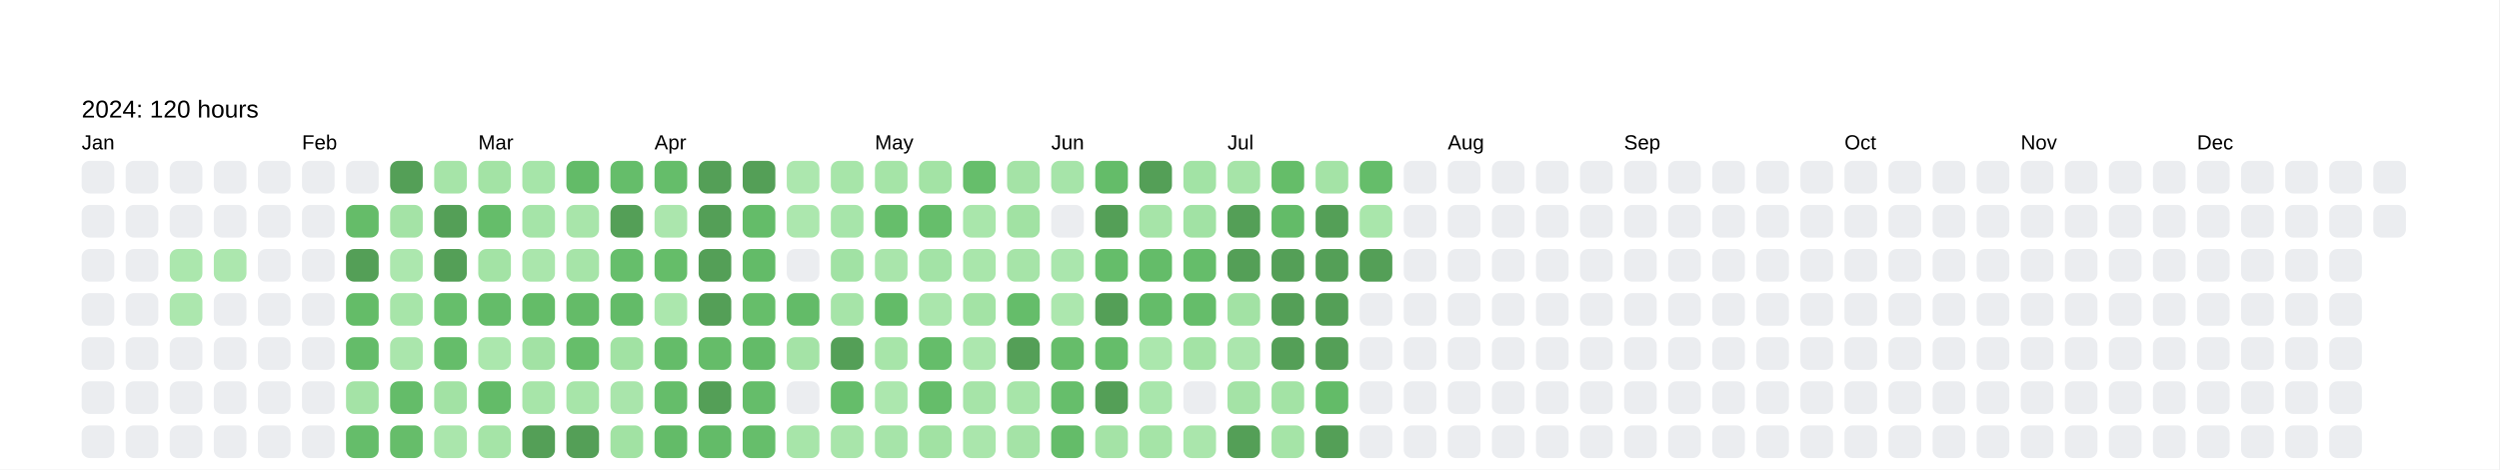
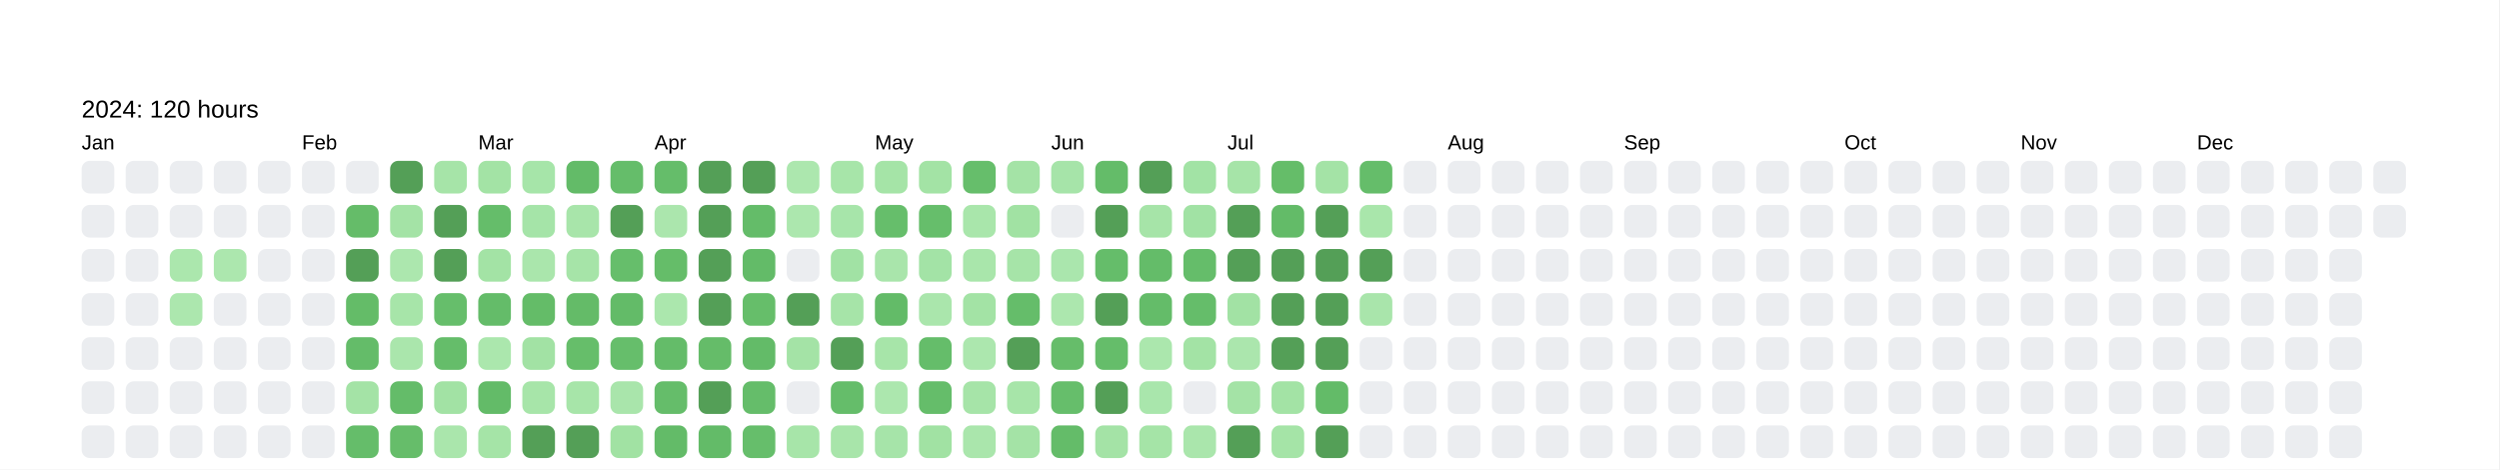
<svg xmlns="http://www.w3.org/2000/svg" baseProfile="full" height="57.5mm" version="1.1" viewBox="0,0,306.2,57.5" width="306.2mm">
  <defs />
  <rect fill="#FFFFFF" height="57.5" width="306.2" x="0" y="0" />
  <text fill="#000000" style="font-size:6px; font-family:Arial; font-weight:bold;" x="10" y="10" />
  <text fill="#000000" style="font-size:3px; font-family:Arial;" x="10" y="14.4">2024: 120 hours</text>
  <text fill="#000000" style="font-size:2.5px; font-family:Arial" x="10" y="18.3">Jan</text>
  <rect fill="#EBEDF0" height="4" rx="1" ry="1" width="4" x="10" y="19.7" />
  <rect fill="#EBEDF0" height="4" rx="1" ry="1" width="4" x="10" y="25.1" />
  <rect fill="#EBEDF0" height="4" rx="1" ry="1" width="4" x="10" y="30.5" />
  <rect fill="#EBEDF0" height="4" rx="1" ry="1" width="4" x="10" y="35.9" />
  <rect fill="#EBEDF0" height="4" rx="1" ry="1" width="4" x="10" y="41.3" />
  <rect fill="#EBEDF0" height="4" rx="1" ry="1" width="4" x="10" y="46.7" />
  <rect fill="#EBEDF0" height="4" rx="1" ry="1" width="4" x="10" y="52.1" />
  <rect fill="#EBEDF0" height="4" rx="1" ry="1" width="4" x="15.4" y="19.7" />
  <rect fill="#EBEDF0" height="4" rx="1" ry="1" width="4" x="15.4" y="25.1" />
  <rect fill="#EBEDF0" height="4" rx="1" ry="1" width="4" x="15.4" y="30.5" />
  <rect fill="#EBEDF0" height="4" rx="1" ry="1" width="4" x="15.4" y="35.9" />
  <rect fill="#EBEDF0" height="4" rx="1" ry="1" width="4" x="15.4" y="41.3" />
  <rect fill="#EBEDF0" height="4" rx="1" ry="1" width="4" x="15.4" y="46.7" />
  <rect fill="#EBEDF0" height="4" rx="1" ry="1" width="4" x="15.4" y="52.1" />
  <rect fill="#EBEDF0" height="4" rx="1" ry="1" width="4" x="20.8" y="19.7" />
  <rect fill="#EBEDF0" height="4" rx="1" ry="1" width="4" x="20.8" y="25.1" />
  <rect fill="#abe7ad" height="4" rx="1" ry="1" width="4" x="20.8" y="30.5" />
  <rect fill="#ace7ae" height="4" rx="1" ry="1" width="4" x="20.8" y="35.9" />
  <rect fill="#EBEDF0" height="4" rx="1" ry="1" width="4" x="20.8" y="41.3" />
  <rect fill="#EBEDF0" height="4" rx="1" ry="1" width="4" x="20.8" y="46.7" />
  <rect fill="#EBEDF0" height="4" rx="1" ry="1" width="4" x="20.8" y="52.1" />
  <rect fill="#EBEDF0" height="4" rx="1" ry="1" width="4" x="26.2" y="19.7" />
  <rect fill="#EBEDF0" height="4" rx="1" ry="1" width="4" x="26.2" y="25.1" />
  <rect fill="#ace7ae" height="4" rx="1" ry="1" width="4" x="26.2" y="30.5" />
  <rect fill="#EBEDF0" height="4" rx="1" ry="1" width="4" x="26.2" y="35.9" />
  <rect fill="#EBEDF0" height="4" rx="1" ry="1" width="4" x="26.2" y="41.3" />
  <rect fill="#EBEDF0" height="4" rx="1" ry="1" width="4" x="26.2" y="46.7" />
  <rect fill="#EBEDF0" height="4" rx="1" ry="1" width="4" x="26.2" y="52.1" />
  <rect fill="#EBEDF0" height="4" rx="1" ry="1" width="4" x="31.6" y="19.7" />
  <rect fill="#EBEDF0" height="4" rx="1" ry="1" width="4" x="31.6" y="25.1" />
  <rect fill="#EBEDF0" height="4" rx="1" ry="1" width="4" x="31.6" y="30.5" />
  <rect fill="#EBEDF0" height="4" rx="1" ry="1" width="4" x="31.6" y="35.9" />
  <rect fill="#EBEDF0" height="4" rx="1" ry="1" width="4" x="31.6" y="41.3" />
  <rect fill="#EBEDF0" height="4" rx="1" ry="1" width="4" x="31.6" y="46.7" />
  <rect fill="#EBEDF0" height="4" rx="1" ry="1" width="4" x="31.6" y="52.1" />
  <text fill="#000000" style="font-size:2.5px; font-family:Arial" x="37.0" y="18.3">Feb</text>
  <rect fill="#EBEDF0" height="4" rx="1" ry="1" width="4" x="37.0" y="19.7" />
  <rect fill="#EBEDF0" height="4" rx="1" ry="1" width="4" x="37.0" y="25.1" />
  <rect fill="#EBEDF0" height="4" rx="1" ry="1" width="4" x="37.0" y="30.5" />
  <rect fill="#EBEDF0" height="4" rx="1" ry="1" width="4" x="37.0" y="35.9" />
  <rect fill="#EBEDF0" height="4" rx="1" ry="1" width="4" x="37.0" y="41.3" />
  <rect fill="#EBEDF0" height="4" rx="1" ry="1" width="4" x="37.0" y="46.7" />
  <rect fill="#EBEDF0" height="4" rx="1" ry="1" width="4" x="37.0" y="52.1" />
  <rect fill="#EBEDF0" height="4" rx="1" ry="1" width="4" x="42.4" y="19.7" />
  <rect fill="#65bc69" height="4" rx="1" ry="1" width="4" x="42.4" y="25.1" />
  <rect fill="#549F57" height="4" rx="1" ry="1" width="4" x="42.4" y="30.5" />
  <rect fill="#64bc68" height="4" rx="1" ry="1" width="4" x="42.4" y="35.9" />
  <rect fill="#64bc69" height="4" rx="1" ry="1" width="4" x="42.4" y="41.3" />
  <rect fill="#a4e3a6" height="4" rx="1" ry="1" width="4" x="42.4" y="46.7" />
  <rect fill="#65bd6a" height="4" rx="1" ry="1" width="4" x="42.4" y="52.1" />
  <rect fill="#549F57" height="4" rx="1" ry="1" width="4" x="47.8" y="19.7" />
  <rect fill="#a4e3a6" height="4" rx="1" ry="1" width="4" x="47.8" y="25.1" />
  <rect fill="#ace7ae" height="4" rx="1" ry="1" width="4" x="47.8" y="30.5" />
  <rect fill="#a7e5a9" height="4" rx="1" ry="1" width="4" x="47.8" y="35.9" />
  <rect fill="#aae6ac" height="4" rx="1" ry="1" width="4" x="47.8" y="41.3" />
  <rect fill="#64bc69" height="4" rx="1" ry="1" width="4" x="47.8" y="46.7" />
  <rect fill="#66bd6a" height="4" rx="1" ry="1" width="4" x="47.8" y="52.1" />
  <rect fill="#a6e4a8" height="4" rx="1" ry="1" width="4" x="53.2" y="19.7" />
  <rect fill="#549F57" height="4" rx="1" ry="1" width="4" x="53.2" y="25.1" />
  <rect fill="#549F57" height="4" rx="1" ry="1" width="4" x="53.2" y="30.5" />
  <rect fill="#66be6b" height="4" rx="1" ry="1" width="4" x="53.2" y="35.9" />
  <rect fill="#65bd6a" height="4" rx="1" ry="1" width="4" x="53.2" y="41.3" />
  <rect fill="#a2e2a4" height="4" rx="1" ry="1" width="4" x="53.2" y="46.7" />
  <rect fill="#aae6ac" height="4" rx="1" ry="1" width="4" x="53.2" y="52.1" />
  <text fill="#000000" style="font-size:2.5px; font-family:Arial" x="58.6" y="18.3">Mar</text>
  <rect fill="#a3e3a5" height="4" rx="1" ry="1" width="4" x="58.6" y="19.7" />
  <rect fill="#65bd6a" height="4" rx="1" ry="1" width="4" x="58.6" y="25.1" />
  <rect fill="#a3e3a5" height="4" rx="1" ry="1" width="4" x="58.6" y="30.5" />
  <rect fill="#64bc69" height="4" rx="1" ry="1" width="4" x="58.6" y="35.9" />
  <rect fill="#abe7ad" height="4" rx="1" ry="1" width="4" x="58.6" y="41.3" />
  <rect fill="#63bb68" height="4" rx="1" ry="1" width="4" x="58.6" y="46.7" />
  <rect fill="#a5e4a7" height="4" rx="1" ry="1" width="4" x="58.6" y="52.1" />
  <rect fill="#a6e5a9" height="4" rx="1" ry="1" width="4" x="64" y="19.7" />
  <rect fill="#a5e4a8" height="4" rx="1" ry="1" width="4" x="64" y="25.1" />
  <rect fill="#aae6ac" height="4" rx="1" ry="1" width="4" x="64" y="30.5" />
  <rect fill="#64bc68" height="4" rx="1" ry="1" width="4" x="64" y="35.9" />
  <rect fill="#a2e2a4" height="4" rx="1" ry="1" width="4" x="64" y="41.3" />
  <rect fill="#a7e5a9" height="4" rx="1" ry="1" width="4" x="64" y="46.7" />
  <rect fill="#549F57" height="4" rx="1" ry="1" width="4" x="64" y="52.1" />
  <rect fill="#63bb68" height="4" rx="1" ry="1" width="4" x="69.4" y="19.7" />
  <rect fill="#a8e5aa" height="4" rx="1" ry="1" width="4" x="69.4" y="25.1" />
  <rect fill="#a6e4a8" height="4" rx="1" ry="1" width="4" x="69.4" y="30.5" />
  <rect fill="#64bb68" height="4" rx="1" ry="1" width="4" x="69.4" y="35.9" />
  <rect fill="#66be6a" height="4" rx="1" ry="1" width="4" x="69.4" y="41.3" />
  <rect fill="#a7e5a9" height="4" rx="1" ry="1" width="4" x="69.4" y="46.7" />
  <rect fill="#549F57" height="4" rx="1" ry="1" width="4" x="69.4" y="52.1" />
  <rect fill="#65bd6a" height="4" rx="1" ry="1" width="4" x="74.8" y="19.7" />
  <rect fill="#549F57" height="4" rx="1" ry="1" width="4" x="74.8" y="25.1" />
  <rect fill="#66be6b" height="4" rx="1" ry="1" width="4" x="74.8" y="30.5" />
  <rect fill="#63bb68" height="4" rx="1" ry="1" width="4" x="74.8" y="35.9" />
-   <rect fill="#a1e2a3" height="4" rx="1" ry="1" width="4" x="74.8" y="41.3" />
+   <rect fill="#66be6b" height="4" rx="1" ry="1" width="4" x="74.8" y="41.3" />
  <rect fill="#a9e5ab" height="4" rx="1" ry="1" width="4" x="74.8" y="46.7" />
  <rect fill="#a1e2a3" height="4" rx="1" ry="1" width="4" x="74.8" y="52.1" />
  <text fill="#000000" style="font-size:2.5px; font-family:Arial" x="80.2" y="18.3">Apr</text>
  <rect fill="#65bd6a" height="4" rx="1" ry="1" width="4" x="80.2" y="19.7" />
  <rect fill="#abe6ad" height="4" rx="1" ry="1" width="4" x="80.2" y="25.1" />
  <rect fill="#65bd69" height="4" rx="1" ry="1" width="4" x="80.2" y="30.5" />
  <rect fill="#abe7ad" height="4" rx="1" ry="1" width="4" x="80.2" y="35.9" />
  <rect fill="#64bc69" height="4" rx="1" ry="1" width="4" x="80.2" y="41.3" />
  <rect fill="#65bd6a" height="4" rx="1" ry="1" width="4" x="80.2" y="46.7" />
  <rect fill="#63bb68" height="4" rx="1" ry="1" width="4" x="80.2" y="52.1" />
  <rect fill="#549F57" height="4" rx="1" ry="1" width="4" x="85.6" y="19.7" />
  <rect fill="#549F57" height="4" rx="1" ry="1" width="4" x="85.6" y="25.1" />
  <rect fill="#549F57" height="4" rx="1" ry="1" width="4" x="85.6" y="30.5" />
  <rect fill="#549F57" height="4" rx="1" ry="1" width="4" x="85.6" y="35.9" />
  <rect fill="#65bc69" height="4" rx="1" ry="1" width="4" x="85.6" y="41.3" />
  <rect fill="#549F57" height="4" rx="1" ry="1" width="4" x="85.6" y="46.7" />
  <rect fill="#63bb68" height="4" rx="1" ry="1" width="4" x="85.6" y="52.1" />
  <rect fill="#549F57" height="4" rx="1" ry="1" width="4" x="91" y="19.7" />
  <rect fill="#64bc69" height="4" rx="1" ry="1" width="4" x="91" y="25.1" />
  <rect fill="#63bb68" height="4" rx="1" ry="1" width="4" x="91" y="30.5" />
  <rect fill="#66be6a" height="4" rx="1" ry="1" width="4" x="91" y="35.9" />
  <rect fill="#63bb68" height="4" rx="1" ry="1" width="4" x="91" y="41.3" />
  <rect fill="#65bd6a" height="4" rx="1" ry="1" width="4" x="91" y="46.7" />
  <rect fill="#66be6b" height="4" rx="1" ry="1" width="4" x="91" y="52.1" />
  <rect fill="#ace7ae" height="4" rx="1" ry="1" width="4" x="96.4" y="19.7" />
  <rect fill="#ace7ae" height="4" rx="1" ry="1" width="4" x="96.4" y="25.1" />
  <rect fill="#EBEDF0" height="4" rx="1" ry="1" width="4" x="96.4" y="30.5" />
-   <rect fill="#63bb68" height="4" rx="1" ry="1" width="4" x="96.4" y="35.9" />
+   <rect fill="#549F57" height="4" rx="1" ry="1" width="4" x="96.4" y="35.9" />
  <rect fill="#a4e3a6" height="4" rx="1" ry="1" width="4" x="96.4" y="41.3" />
  <rect fill="#EBEDF0" height="4" rx="1" ry="1" width="4" x="96.4" y="46.7" />
  <rect fill="#a7e5a9" height="4" rx="1" ry="1" width="4" x="96.4" y="52.1" />
  <rect fill="#a7e5a9" height="4" rx="1" ry="1" width="4" x="101.8" y="19.7" />
  <rect fill="#a7e5aa" height="4" rx="1" ry="1" width="4" x="101.8" y="25.1" />
  <rect fill="#a1e2a4" height="4" rx="1" ry="1" width="4" x="101.8" y="30.5" />
  <rect fill="#a6e4a8" height="4" rx="1" ry="1" width="4" x="101.8" y="35.9" />
  <rect fill="#549F57" height="4" rx="1" ry="1" width="4" x="101.8" y="41.3" />
  <rect fill="#65bd6a" height="4" rx="1" ry="1" width="4" x="101.8" y="46.7" />
  <rect fill="#a8e5aa" height="4" rx="1" ry="1" width="4" x="101.8" y="52.1" />
  <text fill="#000000" style="font-size:2.5px; font-family:Arial" x="107.2" y="18.3">May</text>
  <rect fill="#a5e4a7" height="4" rx="1" ry="1" width="4" x="107.2" y="19.7" />
  <rect fill="#66be6b" height="4" rx="1" ry="1" width="4" x="107.2" y="25.1" />
  <rect fill="#a9e5ab" height="4" rx="1" ry="1" width="4" x="107.2" y="30.5" />
  <rect fill="#63bb68" height="4" rx="1" ry="1" width="4" x="107.2" y="35.9" />
  <rect fill="#a7e5a9" height="4" rx="1" ry="1" width="4" x="107.2" y="41.3" />
  <rect fill="#ace7ae" height="4" rx="1" ry="1" width="4" x="107.2" y="46.7" />
  <rect fill="#a6e4a9" height="4" rx="1" ry="1" width="4" x="107.2" y="52.1" />
  <rect fill="#a3e3a5" height="4" rx="1" ry="1" width="4" x="112.6" y="19.7" />
  <rect fill="#66be6b" height="4" rx="1" ry="1" width="4" x="112.6" y="25.1" />
  <rect fill="#a3e3a6" height="4" rx="1" ry="1" width="4" x="112.6" y="30.5" />
  <rect fill="#aae6ac" height="4" rx="1" ry="1" width="4" x="112.6" y="35.9" />
  <rect fill="#65bd6a" height="4" rx="1" ry="1" width="4" x="112.6" y="41.3" />
  <rect fill="#65bd6a" height="4" rx="1" ry="1" width="4" x="112.6" y="46.7" />
  <rect fill="#a1e2a3" height="4" rx="1" ry="1" width="4" x="112.6" y="52.1" />
  <rect fill="#66be6b" height="4" rx="1" ry="1" width="4" x="118" y="19.7" />
  <rect fill="#a9e6ab" height="4" rx="1" ry="1" width="4" x="118" y="25.1" />
  <rect fill="#a9e6ab" height="4" rx="1" ry="1" width="4" x="118" y="30.5" />
  <rect fill="#a3e3a5" height="4" rx="1" ry="1" width="4" x="118" y="35.9" />
  <rect fill="#ace7ae" height="4" rx="1" ry="1" width="4" x="118" y="41.3" />
  <rect fill="#a6e4a8" height="4" rx="1" ry="1" width="4" x="118" y="46.7" />
  <rect fill="#aae6ac" height="4" rx="1" ry="1" width="4" x="118" y="52.1" />
  <rect fill="#a4e3a6" height="4" rx="1" ry="1" width="4" x="123.4" y="19.7" />
  <rect fill="#a1e2a3" height="4" rx="1" ry="1" width="4" x="123.4" y="25.1" />
  <rect fill="#a6e4a8" height="4" rx="1" ry="1" width="4" x="123.4" y="30.5" />
  <rect fill="#65bd6a" height="4" rx="1" ry="1" width="4" x="123.4" y="35.9" />
  <rect fill="#549F57" height="4" rx="1" ry="1" width="4" x="123.4" y="41.3" />
  <rect fill="#a7e5a9" height="4" rx="1" ry="1" width="4" x="123.4" y="46.7" />
  <rect fill="#a4e3a6" height="4" rx="1" ry="1" width="4" x="123.4" y="52.1" />
  <text fill="#000000" style="font-size:2.5px; font-family:Arial" x="128.8" y="18.3">Jun</text>
  <rect fill="#a6e4a9" height="4" rx="1" ry="1" width="4" x="128.8" y="19.7" />
  <rect fill="#EBEDF0" height="4" rx="1" ry="1" width="4" x="128.8" y="25.1" />
  <rect fill="#aae6ad" height="4" rx="1" ry="1" width="4" x="128.8" y="30.5" />
  <rect fill="#ace7ae" height="4" rx="1" ry="1" width="4" x="128.8" y="35.9" />
  <rect fill="#66bd6a" height="4" rx="1" ry="1" width="4" x="128.8" y="41.3" />
  <rect fill="#66be6b" height="4" rx="1" ry="1" width="4" x="128.8" y="46.7" />
  <rect fill="#64bc69" height="4" rx="1" ry="1" width="4" x="128.8" y="52.1" />
  <rect fill="#64bc69" height="4" rx="1" ry="1" width="4" x="134.2" y="19.7" />
  <rect fill="#549F57" height="4" rx="1" ry="1" width="4" x="134.2" y="25.1" />
  <rect fill="#65bd6a" height="4" rx="1" ry="1" width="4" x="134.2" y="30.5" />
  <rect fill="#549F57" height="4" rx="1" ry="1" width="4" x="134.2" y="35.9" />
  <rect fill="#65bd6a" height="4" rx="1" ry="1" width="4" x="134.2" y="41.3" />
  <rect fill="#549F57" height="4" rx="1" ry="1" width="4" x="134.2" y="46.7" />
  <rect fill="#a4e3a6" height="4" rx="1" ry="1" width="4" x="134.2" y="52.1" />
  <rect fill="#549F57" height="4" rx="1" ry="1" width="4" x="139.6" y="19.7" />
  <rect fill="#a6e4a8" height="4" rx="1" ry="1" width="4" x="139.6" y="25.1" />
  <rect fill="#64bc69" height="4" rx="1" ry="1" width="4" x="139.6" y="30.5" />
  <rect fill="#64bc69" height="4" rx="1" ry="1" width="4" x="139.6" y="35.9" />
  <rect fill="#abe7ad" height="4" rx="1" ry="1" width="4" x="139.6" y="41.3" />
  <rect fill="#a9e6ac" height="4" rx="1" ry="1" width="4" x="139.6" y="46.7" />
  <rect fill="#a5e4a7" height="4" rx="1" ry="1" width="4" x="139.6" y="52.1" />
  <rect fill="#a2e3a5" height="4" rx="1" ry="1" width="4" x="145" y="19.7" />
  <rect fill="#a1e2a4" height="4" rx="1" ry="1" width="4" x="145" y="25.1" />
  <rect fill="#65bd6a" height="4" rx="1" ry="1" width="4" x="145" y="30.5" />
  <rect fill="#65bd6a" height="4" rx="1" ry="1" width="4" x="145" y="35.9" />
  <rect fill="#a3e3a5" height="4" rx="1" ry="1" width="4" x="145" y="41.3" />
  <rect fill="#EBEDF0" height="4" rx="1" ry="1" width="4" x="145" y="46.7" />
  <rect fill="#aae6ac" height="4" rx="1" ry="1" width="4" x="145" y="52.1" />
  <text fill="#000000" style="font-size:2.5px; font-family:Arial" x="150.4" y="18.3">Jul</text>
  <rect fill="#a6e4a8" height="4" rx="1" ry="1" width="4" x="150.4" y="19.7" />
  <rect fill="#549F57" height="4" rx="1" ry="1" width="4" x="150.4" y="25.1" />
  <rect fill="#549F57" height="4" rx="1" ry="1" width="4" x="150.4" y="30.5" />
  <rect fill="#a2e2a4" height="4" rx="1" ry="1" width="4" x="150.4" y="35.9" />
  <rect fill="#abe6ad" height="4" rx="1" ry="1" width="4" x="150.4" y="41.3" />
  <rect fill="#a4e3a6" height="4" rx="1" ry="1" width="4" x="150.4" y="46.7" />
  <rect fill="#549F57" height="4" rx="1" ry="1" width="4" x="150.4" y="52.1" />
  <rect fill="#65bd69" height="4" rx="1" ry="1" width="4" x="155.8" y="19.7" />
  <rect fill="#63bb68" height="4" rx="1" ry="1" width="4" x="155.8" y="25.1" />
  <rect fill="#549F57" height="4" rx="1" ry="1" width="4" x="155.8" y="30.5" />
  <rect fill="#549F57" height="4" rx="1" ry="1" width="4" x="155.8" y="35.9" />
  <rect fill="#549F57" height="4" rx="1" ry="1" width="4" x="155.8" y="41.3" />
  <rect fill="#a3e3a5" height="4" rx="1" ry="1" width="4" x="155.8" y="46.7" />
  <rect fill="#a5e4a7" height="4" rx="1" ry="1" width="4" x="155.8" y="52.1" />
  <rect fill="#a4e3a6" height="4" rx="1" ry="1" width="4" x="161.2" y="19.7" />
  <rect fill="#549F57" height="4" rx="1" ry="1" width="4" x="161.2" y="25.1" />
  <rect fill="#549F57" height="4" rx="1" ry="1" width="4" x="161.2" y="30.5" />
  <rect fill="#549F57" height="4" rx="1" ry="1" width="4" x="161.2" y="35.9" />
  <rect fill="#549F57" height="4" rx="1" ry="1" width="4" x="161.2" y="41.3" />
  <rect fill="#63bb68" height="4" rx="1" ry="1" width="4" x="161.2" y="46.7" />
  <rect fill="#549F57" height="4" rx="1" ry="1" width="4" x="161.2" y="52.1" />
  <rect fill="#65bd6a" height="4" rx="1" ry="1" width="4" x="166.6" y="19.7" />
  <rect fill="#a9e6ab" height="4" rx="1" ry="1" width="4" x="166.6" y="25.1" />
  <rect fill="#549F57" height="4" rx="1" ry="1" width="4" x="166.6" y="30.5" />
-   <rect fill="#EBEDF0" height="4" rx="1" ry="1" width="4" x="166.6" y="35.9" />
+   <rect fill="#a9e5ab" height="4" rx="1" ry="1" width="4" x="166.6" y="35.9" />
  <rect fill="#EBEDF0" height="4" rx="1" ry="1" width="4" x="166.6" y="41.3" />
  <rect fill="#EBEDF0" height="4" rx="1" ry="1" width="4" x="166.6" y="46.7" />
  <rect fill="#EBEDF0" height="4" rx="1" ry="1" width="4" x="166.6" y="52.1" />
  <rect fill="#EBEDF0" height="4" rx="1" ry="1" width="4" x="172" y="19.7" />
  <rect fill="#EBEDF0" height="4" rx="1" ry="1" width="4" x="172" y="25.1" />
  <rect fill="#EBEDF0" height="4" rx="1" ry="1" width="4" x="172" y="30.5" />
  <rect fill="#EBEDF0" height="4" rx="1" ry="1" width="4" x="172" y="35.9" />
  <rect fill="#EBEDF0" height="4" rx="1" ry="1" width="4" x="172" y="41.3" />
  <rect fill="#EBEDF0" height="4" rx="1" ry="1" width="4" x="172" y="46.7" />
  <rect fill="#EBEDF0" height="4" rx="1" ry="1" width="4" x="172" y="52.1" />
  <text fill="#000000" style="font-size:2.5px; font-family:Arial" x="177.4" y="18.3">Aug</text>
  <rect fill="#EBEDF0" height="4" rx="1" ry="1" width="4" x="177.4" y="19.7" />
  <rect fill="#EBEDF0" height="4" rx="1" ry="1" width="4" x="177.4" y="25.1" />
  <rect fill="#EBEDF0" height="4" rx="1" ry="1" width="4" x="177.4" y="30.5" />
  <rect fill="#EBEDF0" height="4" rx="1" ry="1" width="4" x="177.4" y="35.9" />
  <rect fill="#EBEDF0" height="4" rx="1" ry="1" width="4" x="177.4" y="41.3" />
  <rect fill="#EBEDF0" height="4" rx="1" ry="1" width="4" x="177.4" y="46.7" />
  <rect fill="#EBEDF0" height="4" rx="1" ry="1" width="4" x="177.4" y="52.1" />
  <rect fill="#EBEDF0" height="4" rx="1" ry="1" width="4" x="182.8" y="19.7" />
  <rect fill="#EBEDF0" height="4" rx="1" ry="1" width="4" x="182.8" y="25.1" />
  <rect fill="#EBEDF0" height="4" rx="1" ry="1" width="4" x="182.8" y="30.5" />
  <rect fill="#EBEDF0" height="4" rx="1" ry="1" width="4" x="182.8" y="35.9" />
  <rect fill="#EBEDF0" height="4" rx="1" ry="1" width="4" x="182.8" y="41.3" />
  <rect fill="#EBEDF0" height="4" rx="1" ry="1" width="4" x="182.8" y="46.7" />
  <rect fill="#EBEDF0" height="4" rx="1" ry="1" width="4" x="182.8" y="52.1" />
  <rect fill="#EBEDF0" height="4" rx="1" ry="1" width="4" x="188.2" y="19.7" />
  <rect fill="#EBEDF0" height="4" rx="1" ry="1" width="4" x="188.2" y="25.1" />
  <rect fill="#EBEDF0" height="4" rx="1" ry="1" width="4" x="188.2" y="30.5" />
  <rect fill="#EBEDF0" height="4" rx="1" ry="1" width="4" x="188.2" y="35.9" />
  <rect fill="#EBEDF0" height="4" rx="1" ry="1" width="4" x="188.2" y="41.3" />
  <rect fill="#EBEDF0" height="4" rx="1" ry="1" width="4" x="188.2" y="46.7" />
  <rect fill="#EBEDF0" height="4" rx="1" ry="1" width="4" x="188.2" y="52.1" />
  <rect fill="#EBEDF0" height="4" rx="1" ry="1" width="4" x="193.6" y="19.7" />
  <rect fill="#EBEDF0" height="4" rx="1" ry="1" width="4" x="193.6" y="25.1" />
  <rect fill="#EBEDF0" height="4" rx="1" ry="1" width="4" x="193.6" y="30.5" />
  <rect fill="#EBEDF0" height="4" rx="1" ry="1" width="4" x="193.6" y="35.9" />
  <rect fill="#EBEDF0" height="4" rx="1" ry="1" width="4" x="193.6" y="41.3" />
  <rect fill="#EBEDF0" height="4" rx="1" ry="1" width="4" x="193.6" y="46.7" />
  <rect fill="#EBEDF0" height="4" rx="1" ry="1" width="4" x="193.6" y="52.1" />
  <text fill="#000000" style="font-size:2.5px; font-family:Arial" x="199" y="18.3">Sep</text>
  <rect fill="#EBEDF0" height="4" rx="1" ry="1" width="4" x="199" y="19.7" />
  <rect fill="#EBEDF0" height="4" rx="1" ry="1" width="4" x="199" y="25.1" />
  <rect fill="#EBEDF0" height="4" rx="1" ry="1" width="4" x="199" y="30.5" />
  <rect fill="#EBEDF0" height="4" rx="1" ry="1" width="4" x="199" y="35.9" />
  <rect fill="#EBEDF0" height="4" rx="1" ry="1" width="4" x="199" y="41.3" />
  <rect fill="#EBEDF0" height="4" rx="1" ry="1" width="4" x="199" y="46.7" />
  <rect fill="#EBEDF0" height="4" rx="1" ry="1" width="4" x="199" y="52.1" />
  <rect fill="#EBEDF0" height="4" rx="1" ry="1" width="4" x="204.4" y="19.7" />
  <rect fill="#EBEDF0" height="4" rx="1" ry="1" width="4" x="204.4" y="25.1" />
  <rect fill="#EBEDF0" height="4" rx="1" ry="1" width="4" x="204.4" y="30.5" />
  <rect fill="#EBEDF0" height="4" rx="1" ry="1" width="4" x="204.4" y="35.9" />
  <rect fill="#EBEDF0" height="4" rx="1" ry="1" width="4" x="204.4" y="41.3" />
  <rect fill="#EBEDF0" height="4" rx="1" ry="1" width="4" x="204.4" y="46.7" />
  <rect fill="#EBEDF0" height="4" rx="1" ry="1" width="4" x="204.4" y="52.1" />
  <rect fill="#EBEDF0" height="4" rx="1" ry="1" width="4" x="209.8" y="19.7" />
  <rect fill="#EBEDF0" height="4" rx="1" ry="1" width="4" x="209.8" y="25.1" />
  <rect fill="#EBEDF0" height="4" rx="1" ry="1" width="4" x="209.8" y="30.5" />
  <rect fill="#EBEDF0" height="4" rx="1" ry="1" width="4" x="209.8" y="35.9" />
  <rect fill="#EBEDF0" height="4" rx="1" ry="1" width="4" x="209.8" y="41.3" />
  <rect fill="#EBEDF0" height="4" rx="1" ry="1" width="4" x="209.8" y="46.7" />
  <rect fill="#EBEDF0" height="4" rx="1" ry="1" width="4" x="209.8" y="52.1" />
  <rect fill="#EBEDF0" height="4" rx="1" ry="1" width="4" x="215.2" y="19.7" />
  <rect fill="#EBEDF0" height="4" rx="1" ry="1" width="4" x="215.2" y="25.1" />
  <rect fill="#EBEDF0" height="4" rx="1" ry="1" width="4" x="215.2" y="30.5" />
  <rect fill="#EBEDF0" height="4" rx="1" ry="1" width="4" x="215.2" y="35.9" />
  <rect fill="#EBEDF0" height="4" rx="1" ry="1" width="4" x="215.2" y="41.3" />
  <rect fill="#EBEDF0" height="4" rx="1" ry="1" width="4" x="215.2" y="46.7" />
  <rect fill="#EBEDF0" height="4" rx="1" ry="1" width="4" x="215.2" y="52.1" />
  <rect fill="#EBEDF0" height="4" rx="1" ry="1" width="4" x="220.6" y="19.7" />
  <rect fill="#EBEDF0" height="4" rx="1" ry="1" width="4" x="220.6" y="25.1" />
  <rect fill="#EBEDF0" height="4" rx="1" ry="1" width="4" x="220.6" y="30.5" />
  <rect fill="#EBEDF0" height="4" rx="1" ry="1" width="4" x="220.6" y="35.9" />
  <rect fill="#EBEDF0" height="4" rx="1" ry="1" width="4" x="220.6" y="41.3" />
  <rect fill="#EBEDF0" height="4" rx="1" ry="1" width="4" x="220.6" y="46.7" />
  <rect fill="#EBEDF0" height="4" rx="1" ry="1" width="4" x="220.6" y="52.1" />
  <text fill="#000000" style="font-size:2.5px; font-family:Arial" x="226" y="18.3">Oct</text>
  <rect fill="#EBEDF0" height="4" rx="1" ry="1" width="4" x="226" y="19.7" />
  <rect fill="#EBEDF0" height="4" rx="1" ry="1" width="4" x="226" y="25.1" />
  <rect fill="#EBEDF0" height="4" rx="1" ry="1" width="4" x="226" y="30.5" />
  <rect fill="#EBEDF0" height="4" rx="1" ry="1" width="4" x="226" y="35.9" />
  <rect fill="#EBEDF0" height="4" rx="1" ry="1" width="4" x="226" y="41.3" />
  <rect fill="#EBEDF0" height="4" rx="1" ry="1" width="4" x="226" y="46.7" />
  <rect fill="#EBEDF0" height="4" rx="1" ry="1" width="4" x="226" y="52.1" />
  <rect fill="#EBEDF0" height="4" rx="1" ry="1" width="4" x="231.4" y="19.7" />
  <rect fill="#EBEDF0" height="4" rx="1" ry="1" width="4" x="231.4" y="25.1" />
  <rect fill="#EBEDF0" height="4" rx="1" ry="1" width="4" x="231.4" y="30.5" />
  <rect fill="#EBEDF0" height="4" rx="1" ry="1" width="4" x="231.4" y="35.9" />
  <rect fill="#EBEDF0" height="4" rx="1" ry="1" width="4" x="231.4" y="41.3" />
  <rect fill="#EBEDF0" height="4" rx="1" ry="1" width="4" x="231.4" y="46.7" />
  <rect fill="#EBEDF0" height="4" rx="1" ry="1" width="4" x="231.4" y="52.1" />
  <rect fill="#EBEDF0" height="4" rx="1" ry="1" width="4" x="236.8" y="19.7" />
  <rect fill="#EBEDF0" height="4" rx="1" ry="1" width="4" x="236.8" y="25.1" />
  <rect fill="#EBEDF0" height="4" rx="1" ry="1" width="4" x="236.8" y="30.5" />
  <rect fill="#EBEDF0" height="4" rx="1" ry="1" width="4" x="236.8" y="35.9" />
  <rect fill="#EBEDF0" height="4" rx="1" ry="1" width="4" x="236.8" y="41.3" />
  <rect fill="#EBEDF0" height="4" rx="1" ry="1" width="4" x="236.8" y="46.7" />
  <rect fill="#EBEDF0" height="4" rx="1" ry="1" width="4" x="236.8" y="52.1" />
  <rect fill="#EBEDF0" height="4" rx="1" ry="1" width="4" x="242.2" y="19.7" />
  <rect fill="#EBEDF0" height="4" rx="1" ry="1" width="4" x="242.2" y="25.1" />
  <rect fill="#EBEDF0" height="4" rx="1" ry="1" width="4" x="242.2" y="30.5" />
  <rect fill="#EBEDF0" height="4" rx="1" ry="1" width="4" x="242.2" y="35.9" />
  <rect fill="#EBEDF0" height="4" rx="1" ry="1" width="4" x="242.2" y="41.3" />
  <rect fill="#EBEDF0" height="4" rx="1" ry="1" width="4" x="242.2" y="46.7" />
  <rect fill="#EBEDF0" height="4" rx="1" ry="1" width="4" x="242.2" y="52.1" />
  <text fill="#000000" style="font-size:2.5px; font-family:Arial" x="247.6" y="18.3">Nov</text>
  <rect fill="#EBEDF0" height="4" rx="1" ry="1" width="4" x="247.6" y="19.7" />
  <rect fill="#EBEDF0" height="4" rx="1" ry="1" width="4" x="247.6" y="25.1" />
  <rect fill="#EBEDF0" height="4" rx="1" ry="1" width="4" x="247.6" y="30.5" />
  <rect fill="#EBEDF0" height="4" rx="1" ry="1" width="4" x="247.6" y="35.9" />
  <rect fill="#EBEDF0" height="4" rx="1" ry="1" width="4" x="247.6" y="41.3" />
  <rect fill="#EBEDF0" height="4" rx="1" ry="1" width="4" x="247.6" y="46.7" />
  <rect fill="#EBEDF0" height="4" rx="1" ry="1" width="4" x="247.6" y="52.1" />
  <rect fill="#EBEDF0" height="4" rx="1" ry="1" width="4" x="253" y="19.7" />
  <rect fill="#EBEDF0" height="4" rx="1" ry="1" width="4" x="253" y="25.1" />
  <rect fill="#EBEDF0" height="4" rx="1" ry="1" width="4" x="253" y="30.5" />
  <rect fill="#EBEDF0" height="4" rx="1" ry="1" width="4" x="253" y="35.9" />
  <rect fill="#EBEDF0" height="4" rx="1" ry="1" width="4" x="253" y="41.3" />
  <rect fill="#EBEDF0" height="4" rx="1" ry="1" width="4" x="253" y="46.7" />
  <rect fill="#EBEDF0" height="4" rx="1" ry="1" width="4" x="253" y="52.1" />
  <rect fill="#EBEDF0" height="4" rx="1" ry="1" width="4" x="258.4" y="19.7" />
  <rect fill="#EBEDF0" height="4" rx="1" ry="1" width="4" x="258.4" y="25.1" />
  <rect fill="#EBEDF0" height="4" rx="1" ry="1" width="4" x="258.4" y="30.5" />
  <rect fill="#EBEDF0" height="4" rx="1" ry="1" width="4" x="258.4" y="35.9" />
  <rect fill="#EBEDF0" height="4" rx="1" ry="1" width="4" x="258.4" y="41.3" />
  <rect fill="#EBEDF0" height="4" rx="1" ry="1" width="4" x="258.4" y="46.7" />
  <rect fill="#EBEDF0" height="4" rx="1" ry="1" width="4" x="258.4" y="52.1" />
  <rect fill="#EBEDF0" height="4" rx="1" ry="1" width="4" x="263.8" y="19.7" />
  <rect fill="#EBEDF0" height="4" rx="1" ry="1" width="4" x="263.8" y="25.1" />
  <rect fill="#EBEDF0" height="4" rx="1" ry="1" width="4" x="263.8" y="30.5" />
  <rect fill="#EBEDF0" height="4" rx="1" ry="1" width="4" x="263.8" y="35.9" />
  <rect fill="#EBEDF0" height="4" rx="1" ry="1" width="4" x="263.8" y="41.3" />
  <rect fill="#EBEDF0" height="4" rx="1" ry="1" width="4" x="263.8" y="46.7" />
  <rect fill="#EBEDF0" height="4" rx="1" ry="1" width="4" x="263.8" y="52.1" />
  <text fill="#000000" style="font-size:2.5px; font-family:Arial" x="269.2" y="18.3">Dec</text>
  <rect fill="#EBEDF0" height="4" rx="1" ry="1" width="4" x="269.2" y="19.7" />
  <rect fill="#EBEDF0" height="4" rx="1" ry="1" width="4" x="269.2" y="25.1" />
  <rect fill="#EBEDF0" height="4" rx="1" ry="1" width="4" x="269.2" y="30.5" />
  <rect fill="#EBEDF0" height="4" rx="1" ry="1" width="4" x="269.2" y="35.9" />
  <rect fill="#EBEDF0" height="4" rx="1" ry="1" width="4" x="269.2" y="41.3" />
  <rect fill="#EBEDF0" height="4" rx="1" ry="1" width="4" x="269.2" y="46.7" />
  <rect fill="#EBEDF0" height="4" rx="1" ry="1" width="4" x="269.2" y="52.1" />
  <rect fill="#EBEDF0" height="4" rx="1" ry="1" width="4" x="274.6" y="19.7" />
  <rect fill="#EBEDF0" height="4" rx="1" ry="1" width="4" x="274.6" y="25.1" />
  <rect fill="#EBEDF0" height="4" rx="1" ry="1" width="4" x="274.6" y="30.5" />
  <rect fill="#EBEDF0" height="4" rx="1" ry="1" width="4" x="274.6" y="35.9" />
  <rect fill="#EBEDF0" height="4" rx="1" ry="1" width="4" x="274.6" y="41.3" />
  <rect fill="#EBEDF0" height="4" rx="1" ry="1" width="4" x="274.6" y="46.7" />
  <rect fill="#EBEDF0" height="4" rx="1" ry="1" width="4" x="274.6" y="52.1" />
  <rect fill="#EBEDF0" height="4" rx="1" ry="1" width="4" x="280" y="19.7" />
  <rect fill="#EBEDF0" height="4" rx="1" ry="1" width="4" x="280" y="25.1" />
  <rect fill="#EBEDF0" height="4" rx="1" ry="1" width="4" x="280" y="30.5" />
  <rect fill="#EBEDF0" height="4" rx="1" ry="1" width="4" x="280" y="35.9" />
  <rect fill="#EBEDF0" height="4" rx="1" ry="1" width="4" x="280" y="41.3" />
  <rect fill="#EBEDF0" height="4" rx="1" ry="1" width="4" x="280" y="46.7" />
  <rect fill="#EBEDF0" height="4" rx="1" ry="1" width="4" x="280" y="52.1" />
  <rect fill="#EBEDF0" height="4" rx="1" ry="1" width="4" x="285.4" y="19.7" />
  <rect fill="#EBEDF0" height="4" rx="1" ry="1" width="4" x="285.4" y="25.1" />
  <rect fill="#EBEDF0" height="4" rx="1" ry="1" width="4" x="285.4" y="30.5" />
  <rect fill="#EBEDF0" height="4" rx="1" ry="1" width="4" x="285.4" y="35.9" />
  <rect fill="#EBEDF0" height="4" rx="1" ry="1" width="4" x="285.4" y="41.3" />
  <rect fill="#EBEDF0" height="4" rx="1" ry="1" width="4" x="285.4" y="46.7" />
  <rect fill="#EBEDF0" height="4" rx="1" ry="1" width="4" x="285.4" y="52.1" />
  <rect fill="#EBEDF0" height="4" rx="1" ry="1" width="4" x="290.8" y="19.7" />
  <rect fill="#EBEDF0" height="4" rx="1" ry="1" width="4" x="290.8" y="25.1" />
</svg>
